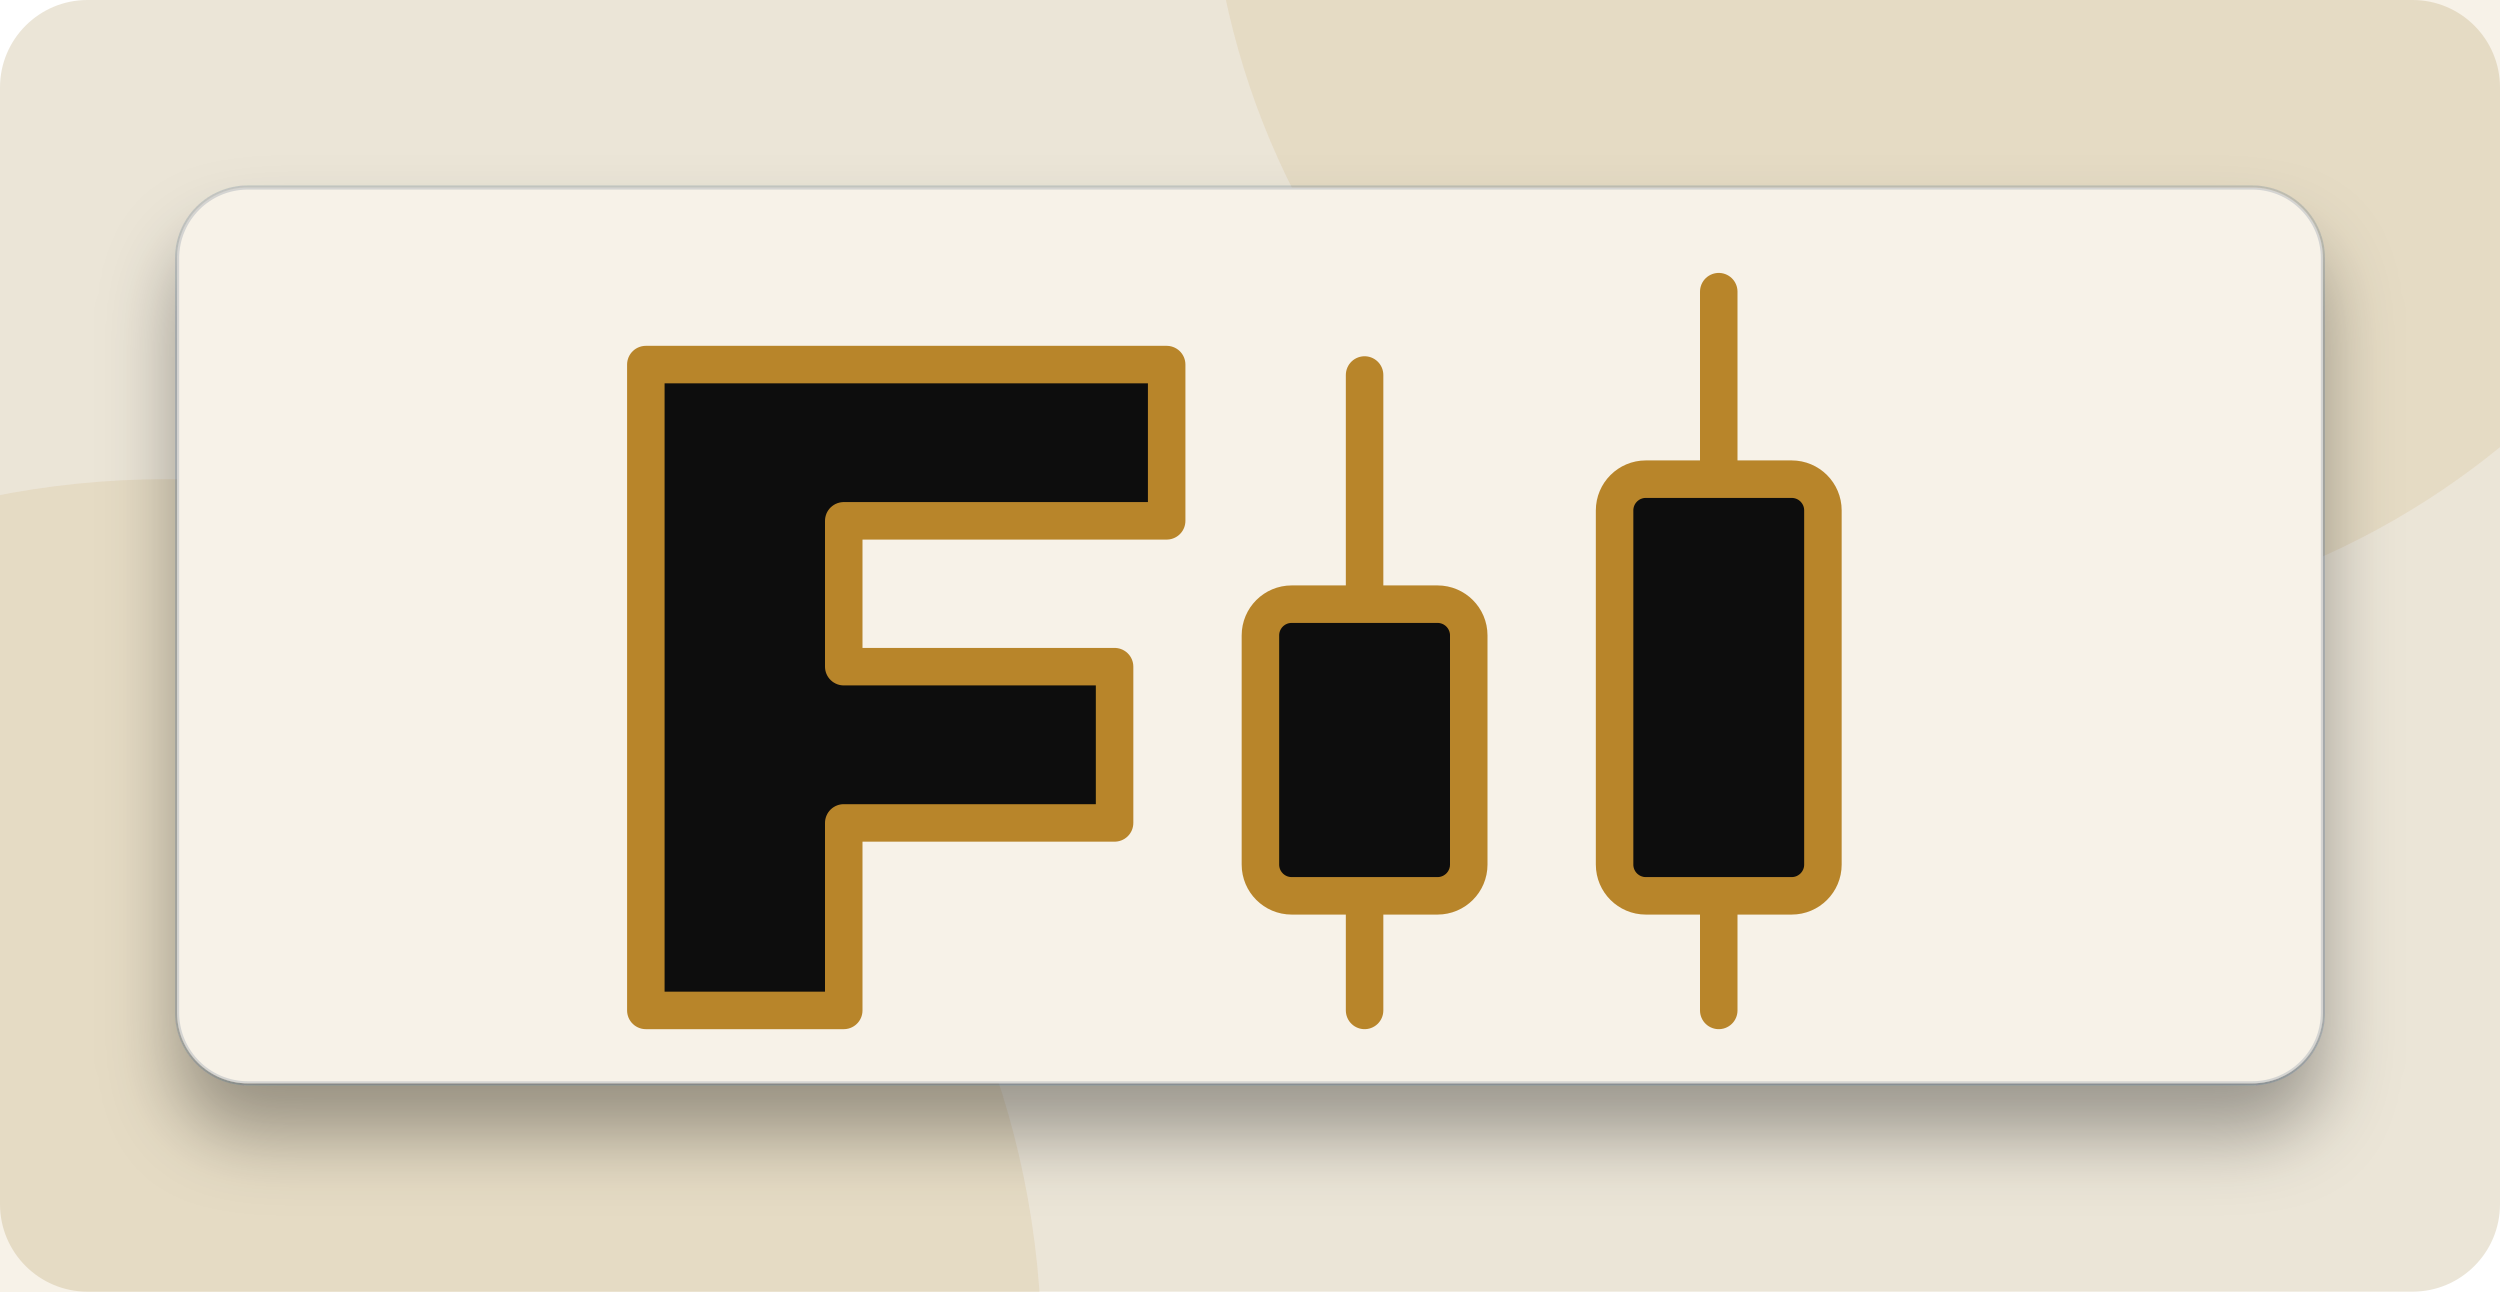
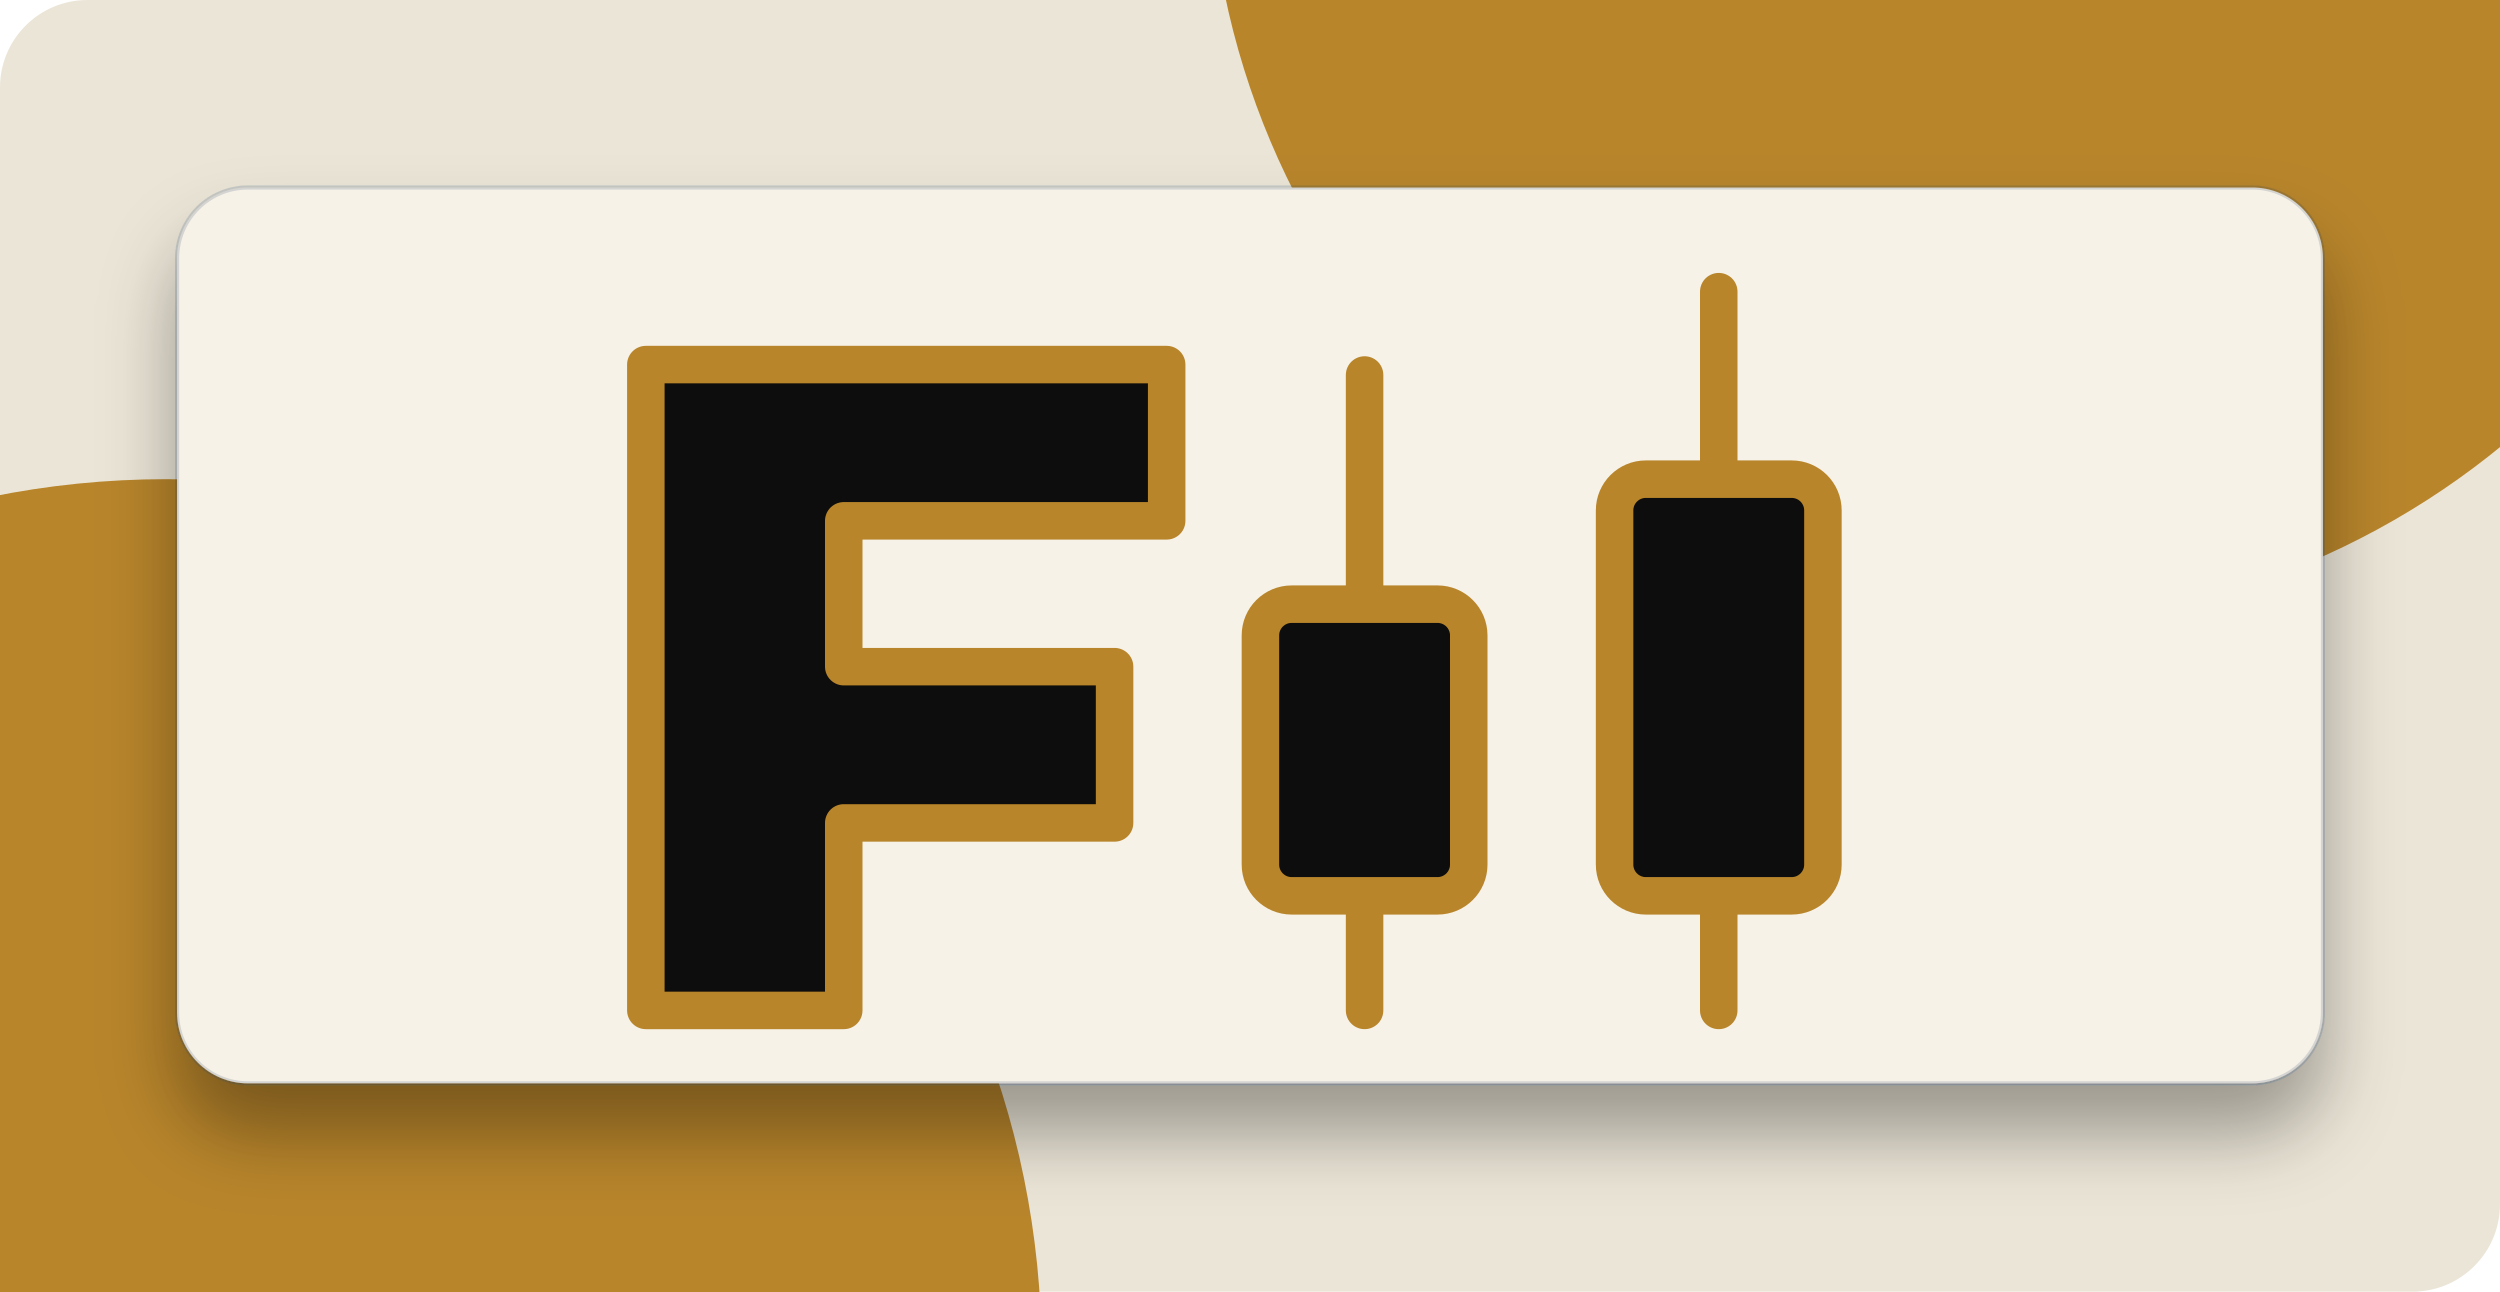
<svg xmlns="http://www.w3.org/2000/svg" width="1200" height="620" viewBox="0 0 1200 620" role="img" aria-labelledby="title desc">
  <defs>
    <filter id="shadow" x="-20%" y="-20%" width="140%" height="140%">
      <feDropShadow dx="0" dy="24" stdDeviation="18" flood-color="#000000" flood-opacity=".34" />
    </filter>
  </defs>
  <rect width="1200" height="620" rx="42" fill="#ebe5d7" />
-   <circle cx="960" cy="-80" r="380" fill="#b8852b" opacity=".11" />
-   <circle cx="80" cy="650" r="420" fill="#b8852b" opacity=".11" />
+   <circle cx="960" cy="-80" r="380" fill="#b8852b" />
+   <circle cx="80" cy="650" r="420" fill="#b8852b" />
  <g filter="url(#shadow)">
    <rect x="85" y="90" width="1030" height="430" rx="34" fill="#f7f2e8" stroke="#1a3458" stroke-opacity=".16" stroke-width="2" />
    <g transform="translate(170 95)" fill="#0e0c0a" stroke="#b8852b" stroke-width="18">
      <path d="M140 80H390V155H235V225H365V300H235V390H140Z" stroke-linejoin="round" />
      <path d="M485 85V390" fill="none" stroke-linecap="round" />
      <rect x="435" y="195" width="100" height="140" rx="15" />
      <path d="M655 45V390" fill="none" stroke-linecap="round" />
      <rect x="605" y="135" width="100" height="200" rx="15" />
    </g>
  </g>
</svg>
